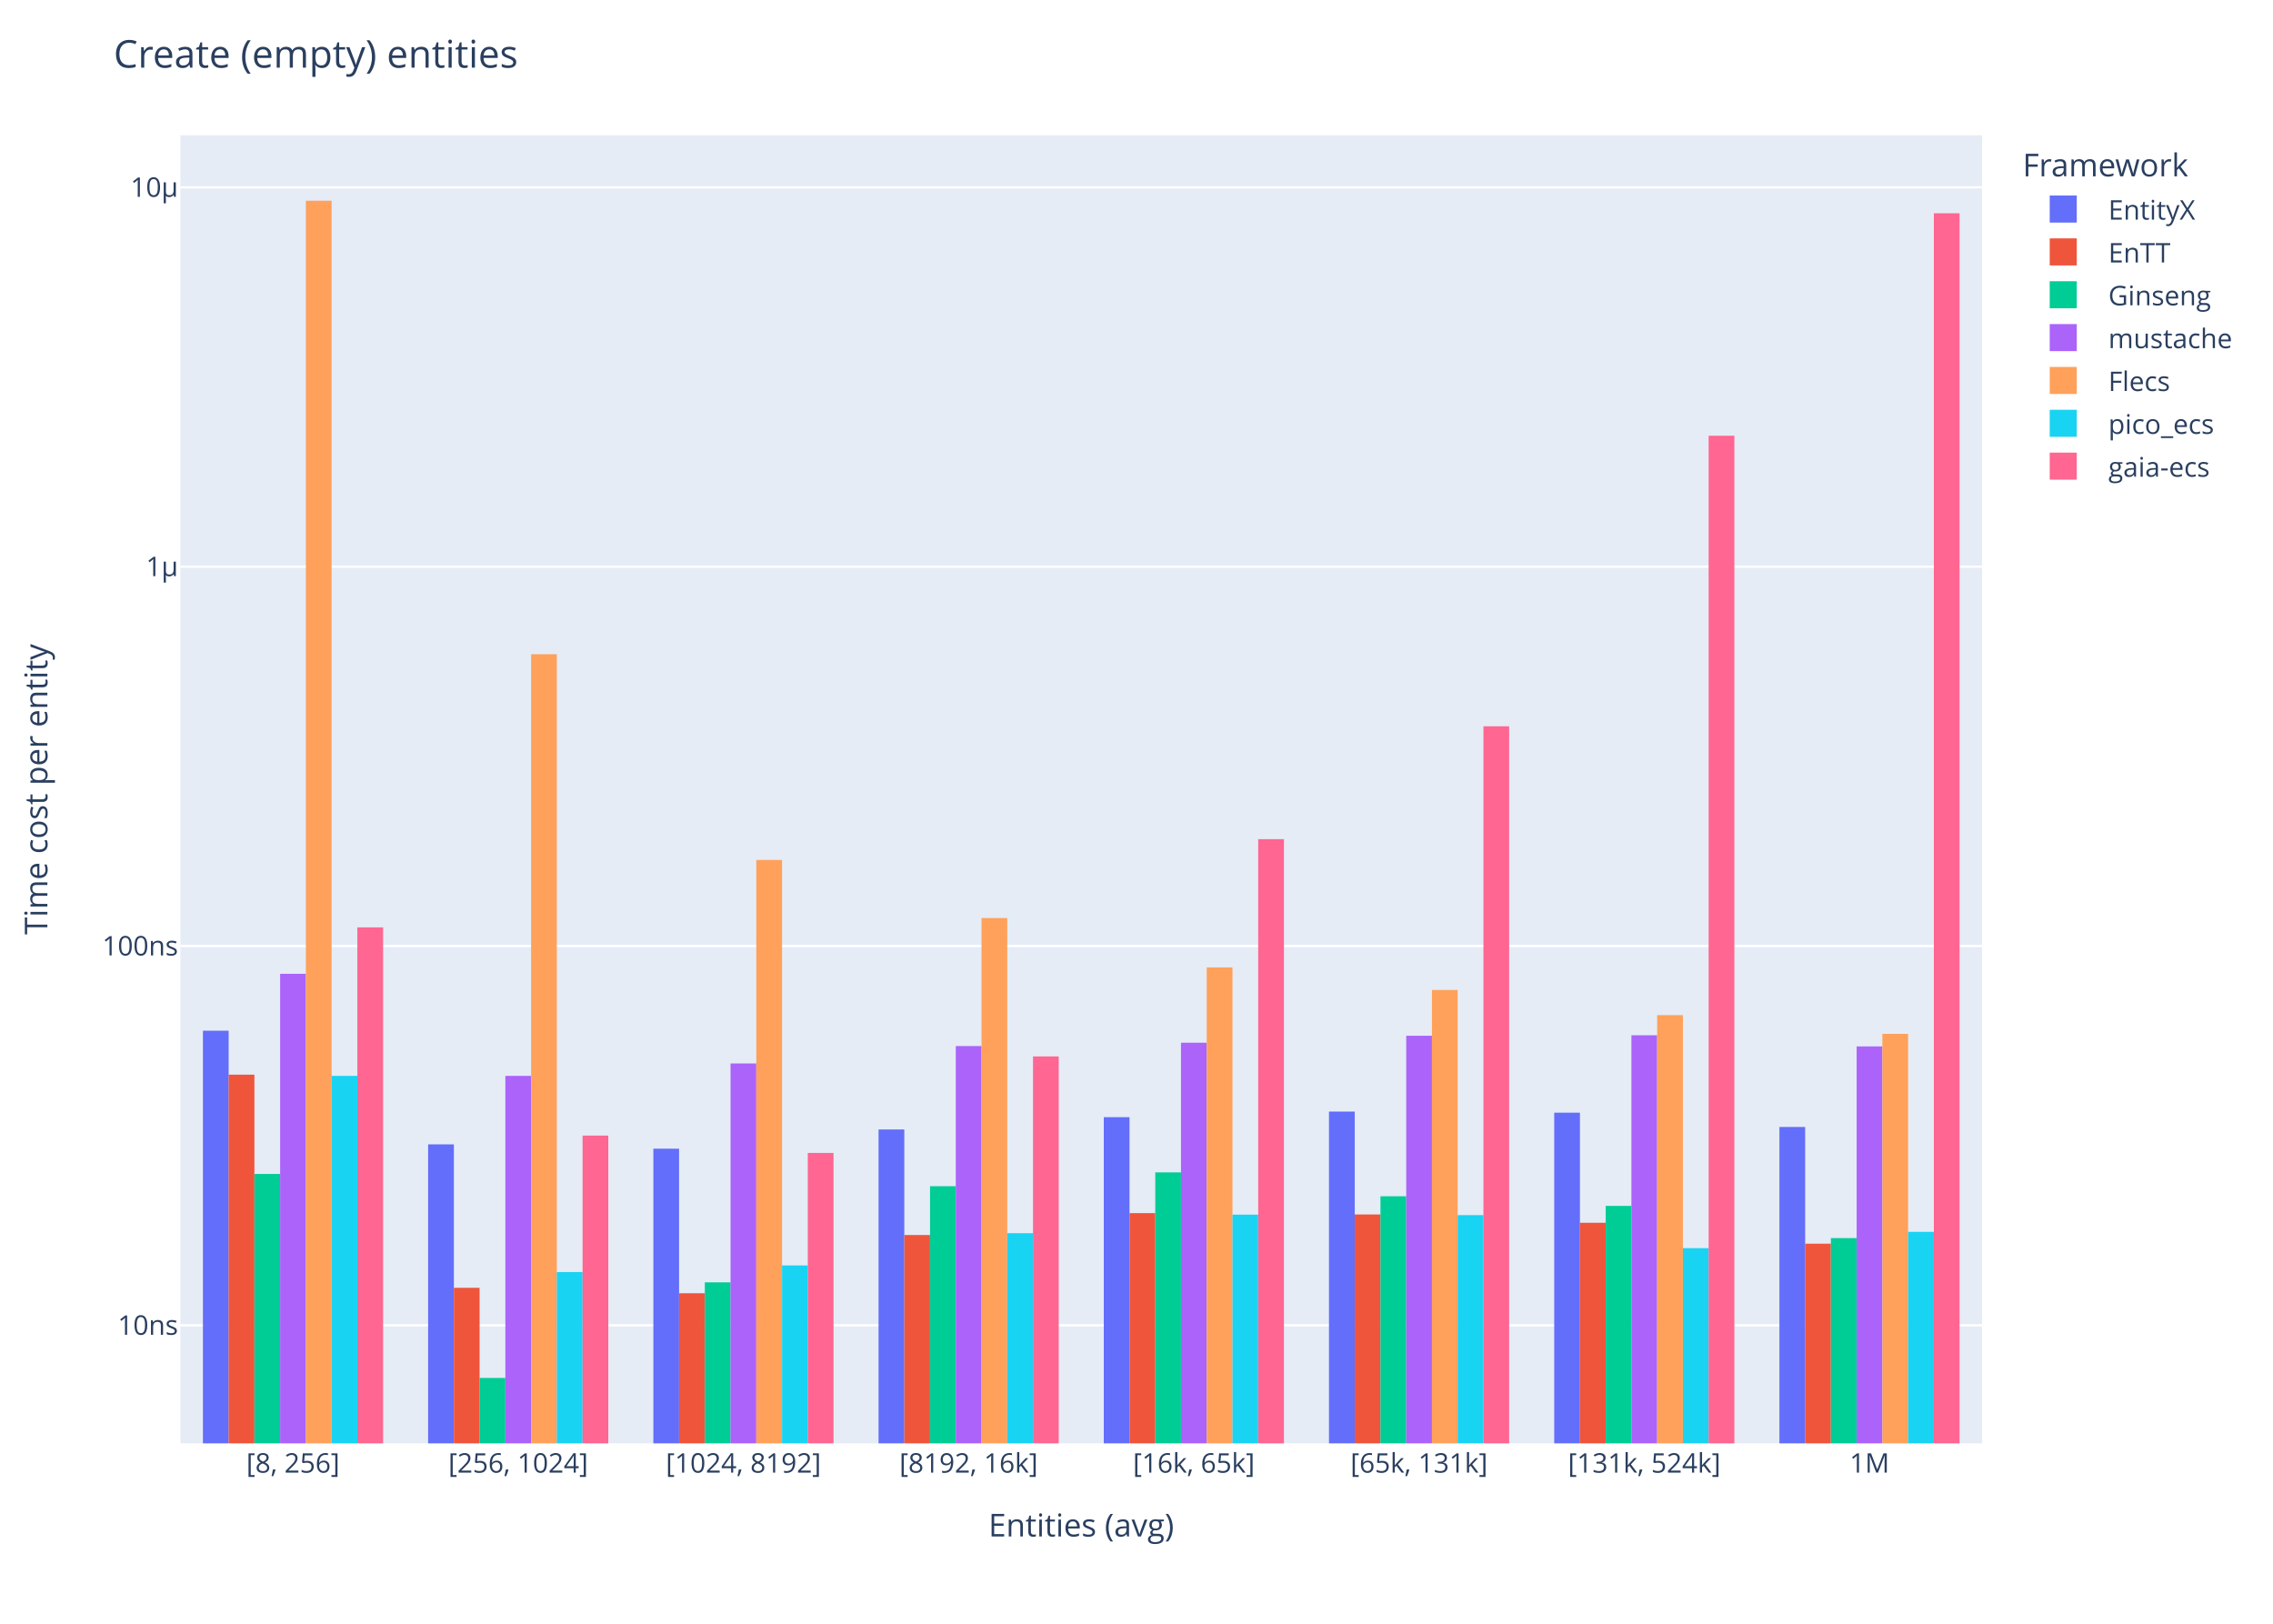
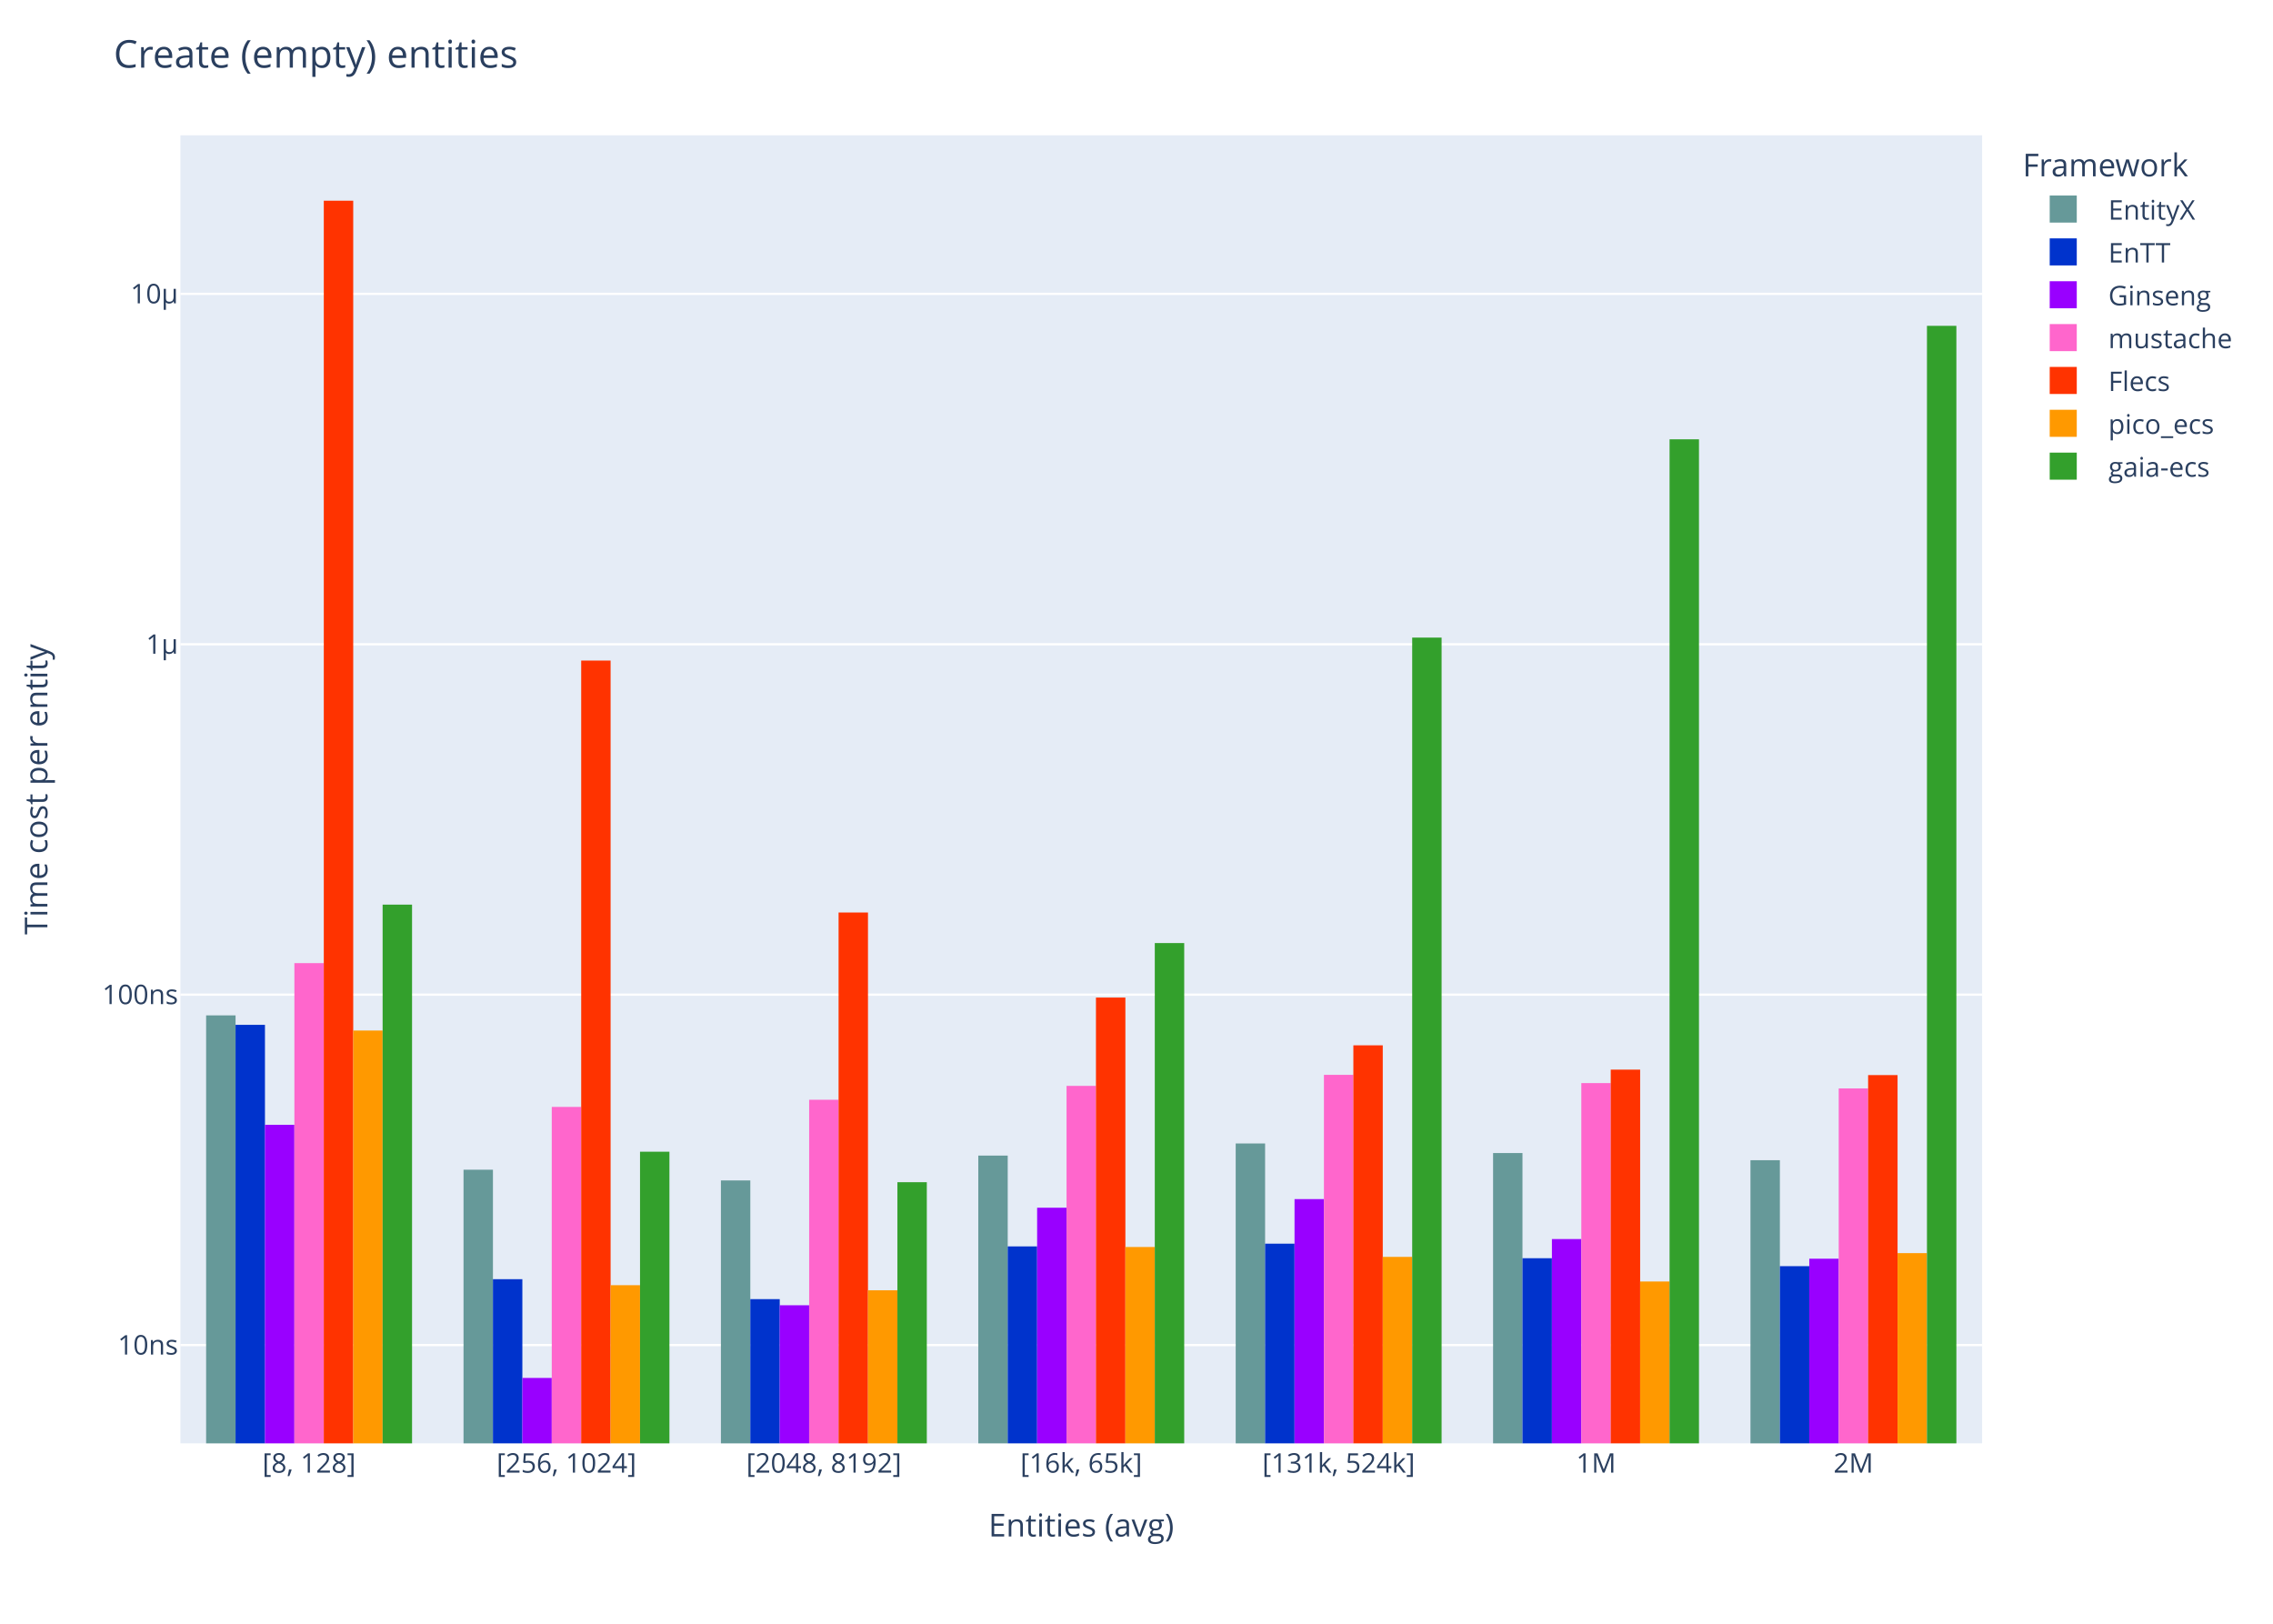
<svg xmlns="http://www.w3.org/2000/svg" class="main-svg" width="1008" height="720" style="" viewBox="0 0 1008 720">
  <rect x="0" y="0" width="1008" height="720" style="fill: rgb(255, 255, 255); fill-opacity: 1;" />
-   <defs id="defs-739a81">
+   <defs id="defs-665cd1">
    <g class="clips">
-       <clipPath id="clip739a81xyplot" class="plotclip">
+       <clipPath id="clip665cd1xyplot" class="plotclip">
        <rect width="799" height="580" />
      </clipPath>
-       <clipPath class="axesclip" id="clip739a81x">
+       <clipPath class="axesclip" id="clip665cd1x">
        <rect x="80" y="0" width="799" height="720" />
      </clipPath>
-       <clipPath class="axesclip" id="clip739a81y">
+       <clipPath class="axesclip" id="clip665cd1y">
        <rect x="0" y="60" width="1008" height="580" />
      </clipPath>
-       <clipPath class="axesclip" id="clip739a81xy">
+       <clipPath class="axesclip" id="clip665cd1xy">
        <rect x="80" y="60" width="799" height="580" />
      </clipPath>
    </g>
    <g class="gradients" />
    <g class="patterns" />
  </defs>
  <g class="bglayer">
    <rect class="bg" x="80" y="60" width="799" height="580" style="fill: rgb(229, 236, 246); fill-opacity: 1; stroke-width: 0;" />
  </g>
  <g class="layer-below">
    <g class="imagelayer" />
    <g class="shapelayer" />
  </g>
  <g class="cartesianlayer">
    <g class="subplot xy">
      <g class="layer-subplot">
        <g class="shapelayer" />
        <g class="imagelayer" />
      </g>
      <g class="minor-gridlayer">
        <g class="x" />
        <g class="y" />
      </g>
      <g class="gridlayer">
        <g class="x" />
        <g class="y">
-           <path class="ygrid crisp" transform="translate(0,587.66)" d="M80,0h799" style="stroke: rgb(255, 255, 255); stroke-opacity: 1; stroke-width: 1px;" />
-           <path class="ygrid crisp" transform="translate(0,419.46)" d="M80,0h799" style="stroke: rgb(255, 255, 255); stroke-opacity: 1; stroke-width: 1px;" />
-           <path class="ygrid crisp" transform="translate(0,251.26)" d="M80,0h799" style="stroke: rgb(255, 255, 255); stroke-opacity: 1; stroke-width: 1px;" />
-           <path class="ygrid crisp" transform="translate(0,83.07)" d="M80,0h799" style="stroke: rgb(255, 255, 255); stroke-opacity: 1; stroke-width: 1px;" />
+           <path class="ygrid crisp" transform="translate(0,596.43)" d="M80,0h799" style="stroke: rgb(255, 255, 255); stroke-opacity: 1; stroke-width: 1px;" />
+           <path class="ygrid crisp" transform="translate(0,441.05)" d="M80,0h799" style="stroke: rgb(255, 255, 255); stroke-opacity: 1; stroke-width: 1px;" />
+           <path class="ygrid crisp" transform="translate(0,285.68)" d="M80,0h799" style="stroke: rgb(255, 255, 255); stroke-opacity: 1; stroke-width: 1px;" />
+           <path class="ygrid crisp" transform="translate(0,130.3)" d="M80,0h799" style="stroke: rgb(255, 255, 255); stroke-opacity: 1; stroke-width: 1px;" />
        </g>
      </g>
      <g class="zerolinelayer" />
      <path class="xlines-below" />
      <path class="ylines-below" />
      <g class="overlines-below" />
      <g class="xaxislayer-below" />
      <g class="yaxislayer-below" />
      <g class="overaxes-below" />
-       <g class="plot" transform="translate(80,60)" clip-path="url(#clip739a81xyplot)">
+       <g class="plot" transform="translate(80,60)" clip-path="url(#clip665cd1xyplot)">
        <g class="barlayer mlayer">
          <g class="trace bars" style="opacity: 1;">
            <g class="points">
              <g class="point">
-                 <path d="M9.99,6090V397.05H21.4V6090Z" style="vector-effect: none; opacity: 1; stroke-width: 0px; fill: rgb(99, 110, 250); fill-opacity: 1;" />
-               </g>
-               <g class="point">
-                 <path d="M109.86,6090V447.44H121.28V6090Z" style="vector-effect: none; opacity: 1; stroke-width: 0px; fill: rgb(99, 110, 250); fill-opacity: 1;" />
-               </g>
-               <g class="point">
-                 <path d="M209.74,6090V449.35H221.15V6090Z" style="vector-effect: none; opacity: 1; stroke-width: 0px; fill: rgb(99, 110, 250); fill-opacity: 1;" />
-               </g>
-               <g class="point">
-                 <path d="M309.61,6090V440.83H321.03V6090Z" style="vector-effect: none; opacity: 1; stroke-width: 0px; fill: rgb(99, 110, 250); fill-opacity: 1;" />
-               </g>
-               <g class="point">
-                 <path d="M409.49,6090V435.37H420.9V6090Z" style="vector-effect: none; opacity: 1; stroke-width: 0px; fill: rgb(99, 110, 250); fill-opacity: 1;" />
-               </g>
-               <g class="point">
-                 <path d="M509.36,6090V432.91H520.78V6090Z" style="vector-effect: none; opacity: 1; stroke-width: 0px; fill: rgb(99, 110, 250); fill-opacity: 1;" />
-               </g>
-               <g class="point">
-                 <path d="M609.24,6090V433.37H620.65V6090Z" style="vector-effect: none; opacity: 1; stroke-width: 0px; fill: rgb(99, 110, 250); fill-opacity: 1;" />
-               </g>
-               <g class="point">
-                 <path d="M709.11,6090V439.72H720.53V6090Z" style="vector-effect: none; opacity: 1; stroke-width: 0px; fill: rgb(99, 110, 250); fill-opacity: 1;" />
-               </g>
-             </g>
-           </g>
-           <g class="trace bars" style="opacity: 1;">
-             <g class="points">
-               <g class="point">
-                 <path d="M21.4,6090V416.54H32.82V6090Z" style="vector-effect: none; opacity: 1; stroke-width: 0px; fill: rgb(239, 85, 59); fill-opacity: 1;" />
-               </g>
-               <g class="point">
-                 <path d="M121.28,6090V511.03H132.69V6090Z" style="vector-effect: none; opacity: 1; stroke-width: 0px; fill: rgb(239, 85, 59); fill-opacity: 1;" />
-               </g>
-               <g class="point">
-                 <path d="M221.15,6090V513.47H232.57V6090Z" style="vector-effect: none; opacity: 1; stroke-width: 0px; fill: rgb(239, 85, 59); fill-opacity: 1;" />
-               </g>
-               <g class="point">
-                 <path d="M321.03,6090V487.62H332.44V6090Z" style="vector-effect: none; opacity: 1; stroke-width: 0px; fill: rgb(239, 85, 59); fill-opacity: 1;" />
-               </g>
-               <g class="point">
-                 <path d="M420.9,6090V477.91H432.32V6090Z" style="vector-effect: none; opacity: 1; stroke-width: 0px; fill: rgb(239, 85, 59); fill-opacity: 1;" />
-               </g>
-               <g class="point">
-                 <path d="M520.78,6090V478.51H532.19V6090Z" style="vector-effect: none; opacity: 1; stroke-width: 0px; fill: rgb(239, 85, 59); fill-opacity: 1;" />
-               </g>
-               <g class="point">
-                 <path d="M620.65,6090V482.19H632.07V6090Z" style="vector-effect: none; opacity: 1; stroke-width: 0px; fill: rgb(239, 85, 59); fill-opacity: 1;" />
-               </g>
-               <g class="point">
-                 <path d="M720.53,6090V491.47H731.94V6090Z" style="vector-effect: none; opacity: 1; stroke-width: 0px; fill: rgb(239, 85, 59); fill-opacity: 1;" />
-               </g>
-             </g>
-           </g>
-           <g class="trace bars" style="opacity: 1;">
-             <g class="points">
-               <g class="point">
-                 <path d="M32.82,6090V460.55H44.23V6090Z" style="vector-effect: none; opacity: 1; stroke-width: 0px; fill: rgb(0, 204, 150); fill-opacity: 1;" />
-               </g>
-               <g class="point">
-                 <path d="M132.69,6090V551H144.11V6090Z" style="vector-effect: none; opacity: 1; stroke-width: 0px; fill: rgb(0, 204, 150); fill-opacity: 1;" />
-               </g>
-               <g class="point">
-                 <path d="M232.57,6090V508.61H243.98V6090Z" style="vector-effect: none; opacity: 1; stroke-width: 0px; fill: rgb(0, 204, 150); fill-opacity: 1;" />
-               </g>
-               <g class="point">
-                 <path d="M332.44,6090V465.98H343.86V6090Z" style="vector-effect: none; opacity: 1; stroke-width: 0px; fill: rgb(0, 204, 150); fill-opacity: 1;" />
-               </g>
-               <g class="point">
-                 <path d="M432.32,6090V459.85H443.73V6090Z" style="vector-effect: none; opacity: 1; stroke-width: 0px; fill: rgb(0, 204, 150); fill-opacity: 1;" />
-               </g>
-               <g class="point">
-                 <path d="M532.19,6090V470.44H543.61V6090Z" style="vector-effect: none; opacity: 1; stroke-width: 0px; fill: rgb(0, 204, 150); fill-opacity: 1;" />
-               </g>
-               <g class="point">
-                 <path d="M632.07,6090V474.72H643.48V6090Z" style="vector-effect: none; opacity: 1; stroke-width: 0px; fill: rgb(0, 204, 150); fill-opacity: 1;" />
-               </g>
-               <g class="point">
-                 <path d="M731.94,6090V489H743.36V6090Z" style="vector-effect: none; opacity: 1; stroke-width: 0px; fill: rgb(0, 204, 150); fill-opacity: 1;" />
-               </g>
-             </g>
-           </g>
-           <g class="trace bars" style="opacity: 1;">
-             <g class="points">
-               <g class="point">
-                 <path d="M44.23,6090V371.81H55.64V6090Z" style="vector-effect: none; opacity: 1; stroke-width: 0px; fill: rgb(171, 99, 250); fill-opacity: 1;" />
-               </g>
-               <g class="point">
-                 <path d="M144.11,6090V417.06H155.52V6090Z" style="vector-effect: none; opacity: 1; stroke-width: 0px; fill: rgb(171, 99, 250); fill-opacity: 1;" />
-               </g>
-               <g class="point">
-                 <path d="M243.98,6090V411.55H255.39V6090Z" style="vector-effect: none; opacity: 1; stroke-width: 0px; fill: rgb(171, 99, 250); fill-opacity: 1;" />
-               </g>
-               <g class="point">
-                 <path d="M343.86,6090V403.84H355.27V6090Z" style="vector-effect: none; opacity: 1; stroke-width: 0px; fill: rgb(171, 99, 250); fill-opacity: 1;" />
-               </g>
-               <g class="point">
-                 <path d="M443.73,6090V402.37H455.14V6090Z" style="vector-effect: none; opacity: 1; stroke-width: 0px; fill: rgb(171, 99, 250); fill-opacity: 1;" />
-               </g>
-               <g class="point">
-                 <path d="M543.61,6090V399.27H555.02V6090Z" style="vector-effect: none; opacity: 1; stroke-width: 0px; fill: rgb(171, 99, 250); fill-opacity: 1;" />
-               </g>
-               <g class="point">
-                 <path d="M643.48,6090V399.07H654.89V6090Z" style="vector-effect: none; opacity: 1; stroke-width: 0px; fill: rgb(171, 99, 250); fill-opacity: 1;" />
-               </g>
-               <g class="point">
-                 <path d="M743.36,6090V404H754.77V6090Z" style="vector-effect: none; opacity: 1; stroke-width: 0px; fill: rgb(171, 99, 250); fill-opacity: 1;" />
-               </g>
-             </g>
-           </g>
-           <g class="trace bars" style="opacity: 1;">
-             <g class="points">
-               <g class="point">
-                 <path d="M55.64,6090V29H67.06V6090Z" style="vector-effect: none; opacity: 1; stroke-width: 0px; fill: rgb(255, 161, 90); fill-opacity: 1;" />
-               </g>
-               <g class="point">
-                 <path d="M155.52,6090V230.09H166.93V6090Z" style="vector-effect: none; opacity: 1; stroke-width: 0px; fill: rgb(255, 161, 90); fill-opacity: 1;" />
-               </g>
-               <g class="point">
-                 <path d="M255.39,6090V321.31H266.81V6090Z" style="vector-effect: none; opacity: 1; stroke-width: 0px; fill: rgb(255, 161, 90); fill-opacity: 1;" />
-               </g>
-               <g class="point">
-                 <path d="M355.27,6090V347.07H366.68V6090Z" style="vector-effect: none; opacity: 1; stroke-width: 0px; fill: rgb(255, 161, 90); fill-opacity: 1;" />
-               </g>
-               <g class="point">
-                 <path d="M455.14,6090V368.97H466.56V6090Z" style="vector-effect: none; opacity: 1; stroke-width: 0px; fill: rgb(255, 161, 90); fill-opacity: 1;" />
-               </g>
-               <g class="point">
-                 <path d="M555.02,6090V378.97H566.43V6090Z" style="vector-effect: none; opacity: 1; stroke-width: 0px; fill: rgb(255, 161, 90); fill-opacity: 1;" />
-               </g>
-               <g class="point">
-                 <path d="M654.89,6090V390.12H666.31V6090Z" style="vector-effect: none; opacity: 1; stroke-width: 0px; fill: rgb(255, 161, 90); fill-opacity: 1;" />
-               </g>
-               <g class="point">
-                 <path d="M754.77,6090V398.45H766.18V6090Z" style="vector-effect: none; opacity: 1; stroke-width: 0px; fill: rgb(255, 161, 90); fill-opacity: 1;" />
-               </g>
-             </g>
-           </g>
-           <g class="trace bars" style="opacity: 1;">
-             <g class="points">
-               <g class="point">
-                 <path d="M67.06,6090V417.06H78.47V6090Z" style="vector-effect: none; opacity: 1; stroke-width: 0px; fill: rgb(25, 211, 243); fill-opacity: 1;" />
-               </g>
-               <g class="point">
-                 <path d="M166.93,6090V504.05H178.35V6090Z" style="vector-effect: none; opacity: 1; stroke-width: 0px; fill: rgb(25, 211, 243); fill-opacity: 1;" />
-               </g>
-               <g class="point">
-                 <path d="M266.81,6090V501.11H278.22V6090Z" style="vector-effect: none; opacity: 1; stroke-width: 0px; fill: rgb(25, 211, 243); fill-opacity: 1;" />
-               </g>
-               <g class="point">
-                 <path d="M366.68,6090V486.82H378.1V6090Z" style="vector-effect: none; opacity: 1; stroke-width: 0px; fill: rgb(25, 211, 243); fill-opacity: 1;" />
-               </g>
-               <g class="point">
-                 <path d="M466.56,6090V478.59H477.97V6090Z" style="vector-effect: none; opacity: 1; stroke-width: 0px; fill: rgb(25, 211, 243); fill-opacity: 1;" />
-               </g>
-               <g class="point">
-                 <path d="M566.43,6090V478.81H577.85V6090Z" style="vector-effect: none; opacity: 1; stroke-width: 0px; fill: rgb(25, 211, 243); fill-opacity: 1;" />
-               </g>
-               <g class="point">
-                 <path d="M666.31,6090V493.46H677.72V6090Z" style="vector-effect: none; opacity: 1; stroke-width: 0px; fill: rgb(25, 211, 243); fill-opacity: 1;" />
-               </g>
-               <g class="point">
-                 <path d="M766.18,6090V486.23H777.6V6090Z" style="vector-effect: none; opacity: 1; stroke-width: 0px; fill: rgb(25, 211, 243); fill-opacity: 1;" />
-               </g>
-             </g>
-           </g>
-           <g class="trace bars" style="opacity: 1;">
-             <g class="points">
-               <g class="point">
-                 <path d="M78.47,6090V351.22H89.89V6090Z" style="vector-effect: none; opacity: 1; stroke-width: 0px; fill: rgb(255, 102, 146); fill-opacity: 1;" />
-               </g>
-               <g class="point">
-                 <path d="M178.35,6090V443.55H189.76V6090Z" style="vector-effect: none; opacity: 1; stroke-width: 0px; fill: rgb(255, 102, 146); fill-opacity: 1;" />
-               </g>
-               <g class="point">
-                 <path d="M278.22,6090V451.23H289.64V6090Z" style="vector-effect: none; opacity: 1; stroke-width: 0px; fill: rgb(255, 102, 146); fill-opacity: 1;" />
-               </g>
-               <g class="point">
-                 <path d="M378.1,6090V408.43H389.51V6090Z" style="vector-effect: none; opacity: 1; stroke-width: 0px; fill: rgb(255, 102, 146); fill-opacity: 1;" />
-               </g>
-               <g class="point">
-                 <path d="M477.97,6090V312.1H489.39V6090Z" style="vector-effect: none; opacity: 1; stroke-width: 0px; fill: rgb(255, 102, 146); fill-opacity: 1;" />
-               </g>
-               <g class="point">
-                 <path d="M577.85,6090V262.06H589.26V6090Z" style="vector-effect: none; opacity: 1; stroke-width: 0px; fill: rgb(255, 102, 146); fill-opacity: 1;" />
-               </g>
-               <g class="point">
-                 <path d="M677.72,6090V133.2H689.14V6090Z" style="vector-effect: none; opacity: 1; stroke-width: 0px; fill: rgb(255, 102, 146); fill-opacity: 1;" />
-               </g>
-               <g class="point">
-                 <path d="M777.6,6090V34.56H789.01V6090Z" style="vector-effect: none; opacity: 1; stroke-width: 0px; fill: rgb(255, 102, 146); fill-opacity: 1;" />
+                 <path d="M11.41,6090V390.23H24.46V6090Z" style="vector-effect: none; opacity: 1; stroke-width: 0px; fill: rgb(102, 153, 153); fill-opacity: 1;" />
+               </g>
+               <g class="point">
+                 <path d="M125.56,6090V458.67H138.6V6090Z" style="vector-effect: none; opacity: 1; stroke-width: 0px; fill: rgb(102, 153, 153); fill-opacity: 1;" />
+               </g>
+               <g class="point">
+                 <path d="M239.7,6090V463.43H252.74V6090Z" style="vector-effect: none; opacity: 1; stroke-width: 0px; fill: rgb(102, 153, 153); fill-opacity: 1;" />
+               </g>
+               <g class="point">
+                 <path d="M353.84,6090V452.42H366.89V6090Z" style="vector-effect: none; opacity: 1; stroke-width: 0px; fill: rgb(102, 153, 153); fill-opacity: 1;" />
+               </g>
+               <g class="point">
+                 <path d="M467.99,6090V447.05H481.03V6090Z" style="vector-effect: none; opacity: 1; stroke-width: 0px; fill: rgb(102, 153, 153); fill-opacity: 1;" />
+               </g>
+               <g class="point">
+                 <path d="M582.13,6090V451.29H595.17V6090Z" style="vector-effect: none; opacity: 1; stroke-width: 0px; fill: rgb(102, 153, 153); fill-opacity: 1;" />
+               </g>
+               <g class="point">
+                 <path d="M696.27,6090V454.45H709.32V6090Z" style="vector-effect: none; opacity: 1; stroke-width: 0px; fill: rgb(102, 153, 153); fill-opacity: 1;" />
+               </g>
+             </g>
+           </g>
+           <g class="trace bars" style="opacity: 1;">
+             <g class="points">
+               <g class="point">
+                 <path d="M24.46,6090V394.43H37.5V6090Z" style="vector-effect: none; opacity: 1; stroke-width: 0px; fill: rgb(0, 51, 204); fill-opacity: 1;" />
+               </g>
+               <g class="point">
+                 <path d="M138.6,6090V507.21H151.65V6090Z" style="vector-effect: none; opacity: 1; stroke-width: 0px; fill: rgb(0, 51, 204); fill-opacity: 1;" />
+               </g>
+               <g class="point">
+                 <path d="M252.74,6090V516.07H265.79V6090Z" style="vector-effect: none; opacity: 1; stroke-width: 0px; fill: rgb(0, 51, 204); fill-opacity: 1;" />
+               </g>
+               <g class="point">
+                 <path d="M366.89,6090V492.69H379.93V6090Z" style="vector-effect: none; opacity: 1; stroke-width: 0px; fill: rgb(0, 51, 204); fill-opacity: 1;" />
+               </g>
+               <g class="point">
+                 <path d="M481.03,6090V491.48H494.08V6090Z" style="vector-effect: none; opacity: 1; stroke-width: 0px; fill: rgb(0, 51, 204); fill-opacity: 1;" />
+               </g>
+               <g class="point">
+                 <path d="M595.17,6090V497.93H608.22V6090Z" style="vector-effect: none; opacity: 1; stroke-width: 0px; fill: rgb(0, 51, 204); fill-opacity: 1;" />
+               </g>
+               <g class="point">
+                 <path d="M709.32,6090V501.44H722.36V6090Z" style="vector-effect: none; opacity: 1; stroke-width: 0px; fill: rgb(0, 51, 204); fill-opacity: 1;" />
+               </g>
+             </g>
+           </g>
+           <g class="trace bars" style="opacity: 1;">
+             <g class="points">
+               <g class="point">
+                 <path d="M37.5,6090V438.75H50.55V6090Z" style="vector-effect: none; opacity: 1; stroke-width: 0px; fill: rgb(153, 0, 255); fill-opacity: 1;" />
+               </g>
+               <g class="point">
+                 <path d="M151.65,6090V551H164.69V6090Z" style="vector-effect: none; opacity: 1; stroke-width: 0px; fill: rgb(153, 0, 255); fill-opacity: 1;" />
+               </g>
+               <g class="point">
+                 <path d="M265.79,6090V518.77H278.83V6090Z" style="vector-effect: none; opacity: 1; stroke-width: 0px; fill: rgb(153, 0, 255); fill-opacity: 1;" />
+               </g>
+               <g class="point">
+                 <path d="M379.93,6090V475.53H392.98V6090Z" style="vector-effect: none; opacity: 1; stroke-width: 0px; fill: rgb(153, 0, 255); fill-opacity: 1;" />
+               </g>
+               <g class="point">
+                 <path d="M494.08,6090V471.71H507.12V6090Z" style="vector-effect: none; opacity: 1; stroke-width: 0px; fill: rgb(153, 0, 255); fill-opacity: 1;" />
+               </g>
+               <g class="point">
+                 <path d="M608.22,6090V489.43H621.26V6090Z" style="vector-effect: none; opacity: 1; stroke-width: 0px; fill: rgb(153, 0, 255); fill-opacity: 1;" />
+               </g>
+               <g class="point">
+                 <path d="M722.36,6090V498.14H735.41V6090Z" style="vector-effect: none; opacity: 1; stroke-width: 0px; fill: rgb(153, 0, 255); fill-opacity: 1;" />
+               </g>
+             </g>
+           </g>
+           <g class="trace bars" style="opacity: 1;">
+             <g class="points">
+               <g class="point">
+                 <path d="M50.55,6090V367.07H63.59V6090Z" style="vector-effect: none; opacity: 1; stroke-width: 0px; fill: rgb(255, 102, 204); fill-opacity: 1;" />
+               </g>
+               <g class="point">
+                 <path d="M164.69,6090V430.83H177.74V6090Z" style="vector-effect: none; opacity: 1; stroke-width: 0px; fill: rgb(255, 102, 204); fill-opacity: 1;" />
+               </g>
+               <g class="point">
+                 <path d="M278.83,6090V427.65H291.88V6090Z" style="vector-effect: none; opacity: 1; stroke-width: 0px; fill: rgb(255, 102, 204); fill-opacity: 1;" />
+               </g>
+               <g class="point">
+                 <path d="M392.98,6090V421.5H406.02V6090Z" style="vector-effect: none; opacity: 1; stroke-width: 0px; fill: rgb(255, 102, 204); fill-opacity: 1;" />
+               </g>
+               <g class="point">
+                 <path d="M507.12,6090V416.6H520.17V6090Z" style="vector-effect: none; opacity: 1; stroke-width: 0px; fill: rgb(255, 102, 204); fill-opacity: 1;" />
+               </g>
+               <g class="point">
+                 <path d="M621.26,6090V420.26H634.31V6090Z" style="vector-effect: none; opacity: 1; stroke-width: 0px; fill: rgb(255, 102, 204); fill-opacity: 1;" />
+               </g>
+               <g class="point">
+                 <path d="M735.41,6090V422.63H748.45V6090Z" style="vector-effect: none; opacity: 1; stroke-width: 0px; fill: rgb(255, 102, 204); fill-opacity: 1;" />
+               </g>
+             </g>
+           </g>
+           <g class="trace bars" style="opacity: 1;">
+             <g class="points">
+               <g class="point">
+                 <path d="M63.59,6090V29H76.64V6090Z" style="vector-effect: none; opacity: 1; stroke-width: 0px; fill: rgb(255, 51, 0); fill-opacity: 1;" />
+               </g>
+               <g class="point">
+                 <path d="M177.74,6090V232.92H190.78V6090Z" style="vector-effect: none; opacity: 1; stroke-width: 0px; fill: rgb(255, 51, 0); fill-opacity: 1;" />
+               </g>
+               <g class="point">
+                 <path d="M291.88,6090V344.62H304.92V6090Z" style="vector-effect: none; opacity: 1; stroke-width: 0px; fill: rgb(255, 51, 0); fill-opacity: 1;" />
+               </g>
+               <g class="point">
+                 <path d="M406.02,6090V382.34H419.07V6090Z" style="vector-effect: none; opacity: 1; stroke-width: 0px; fill: rgb(255, 51, 0); fill-opacity: 1;" />
+               </g>
+               <g class="point">
+                 <path d="M520.17,6090V403.52H533.21V6090Z" style="vector-effect: none; opacity: 1; stroke-width: 0px; fill: rgb(255, 51, 0); fill-opacity: 1;" />
+               </g>
+               <g class="point">
+                 <path d="M634.31,6090V414.3H647.35V6090Z" style="vector-effect: none; opacity: 1; stroke-width: 0px; fill: rgb(255, 51, 0); fill-opacity: 1;" />
+               </g>
+               <g class="point">
+                 <path d="M748.45,6090V416.72H761.5V6090Z" style="vector-effect: none; opacity: 1; stroke-width: 0px; fill: rgb(255, 51, 0); fill-opacity: 1;" />
+               </g>
+             </g>
+           </g>
+           <g class="trace bars" style="opacity: 1;">
+             <g class="points">
+               <g class="point">
+                 <path d="M76.64,6090V396.95H89.68V6090Z" style="vector-effect: none; opacity: 1; stroke-width: 0px; fill: rgb(255, 153, 0); fill-opacity: 1;" />
+               </g>
+               <g class="point">
+                 <path d="M190.78,6090V509.87H203.83V6090Z" style="vector-effect: none; opacity: 1; stroke-width: 0px; fill: rgb(255, 153, 0); fill-opacity: 1;" />
+               </g>
+               <g class="point">
+                 <path d="M304.92,6090V512.14H317.97V6090Z" style="vector-effect: none; opacity: 1; stroke-width: 0px; fill: rgb(255, 153, 0); fill-opacity: 1;" />
+               </g>
+               <g class="point">
+                 <path d="M419.07,6090V492.94H432.11V6090Z" style="vector-effect: none; opacity: 1; stroke-width: 0px; fill: rgb(255, 153, 0); fill-opacity: 1;" />
+               </g>
+               <g class="point">
+                 <path d="M533.21,6090V497.32H546.26V6090Z" style="vector-effect: none; opacity: 1; stroke-width: 0px; fill: rgb(255, 153, 0); fill-opacity: 1;" />
+               </g>
+               <g class="point">
+                 <path d="M647.35,6090V508.25H660.4V6090Z" style="vector-effect: none; opacity: 1; stroke-width: 0px; fill: rgb(255, 153, 0); fill-opacity: 1;" />
+               </g>
+               <g class="point">
+                 <path d="M761.5,6090V495.65H774.54V6090Z" style="vector-effect: none; opacity: 1; stroke-width: 0px; fill: rgb(255, 153, 0); fill-opacity: 1;" />
+               </g>
+             </g>
+           </g>
+           <g class="trace bars" style="opacity: 1;">
+             <g class="points">
+               <g class="point">
+                 <path d="M89.68,6090V341.13H102.73V6090Z" style="vector-effect: none; opacity: 1; stroke-width: 0px; fill: rgb(51, 160, 44); fill-opacity: 1;" />
+               </g>
+               <g class="point">
+                 <path d="M203.83,6090V450.69H216.87V6090Z" style="vector-effect: none; opacity: 1; stroke-width: 0px; fill: rgb(51, 160, 44); fill-opacity: 1;" />
+               </g>
+               <g class="point">
+                 <path d="M317.97,6090V464.21H331.01V6090Z" style="vector-effect: none; opacity: 1; stroke-width: 0px; fill: rgb(51, 160, 44); fill-opacity: 1;" />
+               </g>
+               <g class="point">
+                 <path d="M432.11,6090V358.16H445.16V6090Z" style="vector-effect: none; opacity: 1; stroke-width: 0px; fill: rgb(51, 160, 44); fill-opacity: 1;" />
+               </g>
+               <g class="point">
+                 <path d="M546.26,6090V222.73H559.3V6090Z" style="vector-effect: none; opacity: 1; stroke-width: 0px; fill: rgb(51, 160, 44); fill-opacity: 1;" />
+               </g>
+               <g class="point">
+                 <path d="M660.4,6090V134.79H673.44V6090Z" style="vector-effect: none; opacity: 1; stroke-width: 0px; fill: rgb(51, 160, 44); fill-opacity: 1;" />
+               </g>
+               <g class="point">
+                 <path d="M774.54,6090V84.48H787.59V6090Z" style="vector-effect: none; opacity: 1; stroke-width: 0px; fill: rgb(51, 160, 44); fill-opacity: 1;" />
              </g>
            </g>
          </g>
        </g>
      </g>
      <g class="overplot" />
      <path class="xlines-above crisp" d="M0,0" style="fill: none;" />
      <path class="ylines-above crisp" d="M0,0" style="fill: none;" />
      <g class="overlines-above" />
      <g class="xaxislayer-above">
        <g class="xtick">
-           <text text-anchor="middle" x="0" y="653" transform="translate(129.94,0)" style="font-family: 'Open Sans', verdana, arial, sans-serif; font-size: 12px; fill: rgb(42, 63, 95); fill-opacity: 1; white-space: pre; opacity: 1;">[8, 256]</text>
-         </g>
-         <g class="xtick">
-           <text text-anchor="middle" x="0" y="653" transform="translate(229.81,0)" style="font-family: 'Open Sans', verdana, arial, sans-serif; font-size: 12px; fill: rgb(42, 63, 95); fill-opacity: 1; white-space: pre; opacity: 1;">[256, 1024]</text>
-         </g>
-         <g class="xtick">
-           <text text-anchor="middle" x="0" y="653" transform="translate(329.69,0)" style="font-family: 'Open Sans', verdana, arial, sans-serif; font-size: 12px; fill: rgb(42, 63, 95); fill-opacity: 1; white-space: pre; opacity: 1;">[1024, 8192]</text>
-         </g>
-         <g class="xtick">
-           <text text-anchor="middle" x="0" y="653" transform="translate(429.56,0)" style="font-family: 'Open Sans', verdana, arial, sans-serif; font-size: 12px; fill: rgb(42, 63, 95); fill-opacity: 1; white-space: pre; opacity: 1;">[8192, 16k]</text>
-         </g>
-         <g class="xtick">
-           <text text-anchor="middle" x="0" y="653" transform="translate(529.44,0)" style="font-family: 'Open Sans', verdana, arial, sans-serif; font-size: 12px; fill: rgb(42, 63, 95); fill-opacity: 1; white-space: pre; opacity: 1;">[16k, 65k]</text>
-         </g>
-         <g class="xtick">
-           <text text-anchor="middle" x="0" y="653" transform="translate(629.31,0)" style="font-family: 'Open Sans', verdana, arial, sans-serif; font-size: 12px; fill: rgb(42, 63, 95); fill-opacity: 1; white-space: pre; opacity: 1;">[65k, 131k]</text>
-         </g>
-         <g class="xtick">
-           <text text-anchor="middle" x="0" y="653" transform="translate(729.19,0)" style="font-family: 'Open Sans', verdana, arial, sans-serif; font-size: 12px; fill: rgb(42, 63, 95); fill-opacity: 1; white-space: pre; opacity: 1;">[131k, 524k]</text>
-         </g>
-         <g class="xtick">
-           <text text-anchor="middle" x="0" y="653" transform="translate(829.06,0)" style="font-family: 'Open Sans', verdana, arial, sans-serif; font-size: 12px; fill: rgb(42, 63, 95); fill-opacity: 1; white-space: pre; opacity: 1;">1M</text>
+           <text text-anchor="middle" x="0" y="653" transform="translate(137.07,0)" style="font-family: 'Open Sans', verdana, arial, sans-serif; font-size: 12px; fill: rgb(42, 63, 95); fill-opacity: 1; white-space: pre; opacity: 1;">[8, 128]</text>
+         </g>
+         <g class="xtick">
+           <text text-anchor="middle" x="0" y="653" transform="translate(251.21,0)" style="font-family: 'Open Sans', verdana, arial, sans-serif; font-size: 12px; fill: rgb(42, 63, 95); fill-opacity: 1; white-space: pre; opacity: 1;">[256, 1024]</text>
+         </g>
+         <g class="xtick">
+           <text text-anchor="middle" x="0" y="653" transform="translate(365.36,0)" style="font-family: 'Open Sans', verdana, arial, sans-serif; font-size: 12px; fill: rgb(42, 63, 95); fill-opacity: 1; white-space: pre; opacity: 1;">[2048, 8192]</text>
+         </g>
+         <g class="xtick">
+           <text text-anchor="middle" x="0" y="653" transform="translate(479.5,0)" style="font-family: 'Open Sans', verdana, arial, sans-serif; font-size: 12px; fill: rgb(42, 63, 95); fill-opacity: 1; white-space: pre; opacity: 1;">[16k, 65k]</text>
+         </g>
+         <g class="xtick">
+           <text text-anchor="middle" x="0" y="653" transform="translate(593.64,0)" style="font-family: 'Open Sans', verdana, arial, sans-serif; font-size: 12px; fill: rgb(42, 63, 95); fill-opacity: 1; white-space: pre; opacity: 1;">[131k, 524k]</text>
+         </g>
+         <g class="xtick">
+           <text text-anchor="middle" x="0" y="653" transform="translate(707.79,0)" style="font-family: 'Open Sans', verdana, arial, sans-serif; font-size: 12px; fill: rgb(42, 63, 95); fill-opacity: 1; white-space: pre; opacity: 1;">1M</text>
+         </g>
+         <g class="xtick">
+           <text text-anchor="middle" x="0" y="653" transform="translate(821.93,0)" style="font-family: 'Open Sans', verdana, arial, sans-serif; font-size: 12px; fill: rgb(42, 63, 95); fill-opacity: 1; white-space: pre; opacity: 1;">2M</text>
        </g>
      </g>
      <g class="yaxislayer-above">
        <g class="ytick">
-           <text text-anchor="end" x="79" y="4.2" transform="translate(0,587.66)" style="font-family: 'Open Sans', verdana, arial, sans-serif; font-size: 12px; fill: rgb(42, 63, 95); fill-opacity: 1; white-space: pre; opacity: 1;">10ns</text>
+           <text text-anchor="end" x="79" y="4.2" transform="translate(0,596.43)" style="font-family: 'Open Sans', verdana, arial, sans-serif; font-size: 12px; fill: rgb(42, 63, 95); fill-opacity: 1; white-space: pre; opacity: 1;">10ns</text>
        </g>
        <g class="ytick">
-           <text text-anchor="end" x="79" y="4.2" style="font-family: 'Open Sans', verdana, arial, sans-serif; font-size: 12px; fill: rgb(42, 63, 95); fill-opacity: 1; white-space: pre; opacity: 1;" transform="translate(0,419.46)">100ns</text>
+           <text text-anchor="end" x="79" y="4.2" style="font-family: 'Open Sans', verdana, arial, sans-serif; font-size: 12px; fill: rgb(42, 63, 95); fill-opacity: 1; white-space: pre; opacity: 1;" transform="translate(0,441.05)">100ns</text>
        </g>
        <g class="ytick">
-           <text text-anchor="end" x="79" y="4.2" style="font-family: 'Open Sans', verdana, arial, sans-serif; font-size: 12px; fill: rgb(42, 63, 95); fill-opacity: 1; white-space: pre; opacity: 1;" transform="translate(0,251.26)">1µ</text>
+           <text text-anchor="end" x="79" y="4.2" style="font-family: 'Open Sans', verdana, arial, sans-serif; font-size: 12px; fill: rgb(42, 63, 95); fill-opacity: 1; white-space: pre; opacity: 1;" transform="translate(0,285.68)">1µ</text>
        </g>
        <g class="ytick">
-           <text text-anchor="end" x="79" y="4.2" style="font-family: 'Open Sans', verdana, arial, sans-serif; font-size: 12px; fill: rgb(42, 63, 95); fill-opacity: 1; white-space: pre; opacity: 1;" transform="translate(0,83.07)">10µ</text>
+           <text text-anchor="end" x="79" y="4.2" style="font-family: 'Open Sans', verdana, arial, sans-serif; font-size: 12px; fill: rgb(42, 63, 95); fill-opacity: 1; white-space: pre; opacity: 1;" transform="translate(0,130.3)">10µ</text>
        </g>
      </g>
      <g class="overaxes-above" />
    </g>
  </g>
  <g class="polarlayer" />
  <g class="smithlayer" />
  <g class="ternarylayer" />
  <g class="geolayer" />
  <g class="funnelarealayer" />
  <g class="pielayer" />
  <g class="iciclelayer" />
  <g class="treemaplayer" />
  <g class="sunburstlayer" />
  <g class="glimages" />
-   <defs id="topdefs-739a81">
+   <defs id="topdefs-665cd1">
    <g class="clips" />
-     <clipPath id="legend739a81">
+     <clipPath id="legend665cd1">
      <rect width="101" height="162" x="0" y="0" />
    </clipPath>
  </defs>
  <g class="layer-above">
    <g class="imagelayer" />
    <g class="shapelayer" />
  </g>
  <g class="infolayer">
    <g class="legend" pointer-events="all" transform="translate(894.98,60)">
      <rect class="bg" shape-rendering="crispEdges" width="101" height="162" x="0" y="0" style="stroke: rgb(68, 68, 68); stroke-opacity: 1; fill: rgb(255, 255, 255); fill-opacity: 1; stroke-width: 0px;" />
-       <g class="scrollbox" transform="" clip-path="url(#legend739a81)">
+       <g class="scrollbox" transform="" clip-path="url(#legend665cd1)">
        <text class="legendtitletext" text-anchor="start" x="2" y="18.2" style="font-family: 'Open Sans', verdana, arial, sans-serif; font-size: 14px; fill: rgb(42, 63, 95); fill-opacity: 1; white-space: pre;">Framework</text>
        <g class="groups" transform="">
          <g class="traces" transform="translate(0,32.7)" style="opacity: 1;">
            <text class="legendtext" text-anchor="start" x="40" y="4.68" style="font-family: 'Open Sans', verdana, arial, sans-serif; font-size: 12px; fill: rgb(42, 63, 95); fill-opacity: 1; white-space: pre;">EntityX</text>
            <g class="layers" style="opacity: 1;">
              <g class="legendfill" />
              <g class="legendlines" />
              <g class="legendsymbols">
                <g class="legendpoints">
-                   <path class="legendundefined" d="M6,6H-6V-6H6Z" transform="translate(20,0)" style="stroke-width: 0px; fill: rgb(99, 110, 250); fill-opacity: 1;" />
+                   <path class="legendundefined" d="M6,6H-6V-6H6Z" transform="translate(20,0)" style="stroke-width: 0px; fill: rgb(102, 153, 153); fill-opacity: 1;" />
                </g>
              </g>
            </g>
            <rect class="legendtoggle" x="0" y="-9.5" width="95.25" height="19" style="fill: rgb(0, 0, 0); fill-opacity: 0;" />
          </g>
        </g>
        <g class="groups" transform="">
          <g class="traces" transform="translate(0,51.7)" style="opacity: 1;">
            <text class="legendtext" text-anchor="start" x="40" y="4.68" style="font-family: 'Open Sans', verdana, arial, sans-serif; font-size: 12px; fill: rgb(42, 63, 95); fill-opacity: 1; white-space: pre;">EnTT</text>
            <g class="layers" style="opacity: 1;">
              <g class="legendfill" />
              <g class="legendlines" />
              <g class="legendsymbols">
                <g class="legendpoints">
-                   <path class="legendundefined" d="M6,6H-6V-6H6Z" transform="translate(20,0)" style="stroke-width: 0px; fill: rgb(239, 85, 59); fill-opacity: 1;" />
+                   <path class="legendundefined" d="M6,6H-6V-6H6Z" transform="translate(20,0)" style="stroke-width: 0px; fill: rgb(0, 51, 204); fill-opacity: 1;" />
                </g>
              </g>
            </g>
            <rect class="legendtoggle" x="0" y="-9.5" width="95.25" height="19" style="fill: rgb(0, 0, 0); fill-opacity: 0;" />
          </g>
        </g>
        <g class="groups" transform="">
          <g class="traces" transform="translate(0,70.7)" style="opacity: 1;">
            <text class="legendtext" text-anchor="start" x="40" y="4.68" style="font-family: 'Open Sans', verdana, arial, sans-serif; font-size: 12px; fill: rgb(42, 63, 95); fill-opacity: 1; white-space: pre;">Ginseng</text>
            <g class="layers" style="opacity: 1;">
              <g class="legendfill" />
              <g class="legendlines" />
              <g class="legendsymbols">
                <g class="legendpoints">
-                   <path class="legendundefined" d="M6,6H-6V-6H6Z" transform="translate(20,0)" style="stroke-width: 0px; fill: rgb(0, 204, 150); fill-opacity: 1;" />
+                   <path class="legendundefined" d="M6,6H-6V-6H6Z" transform="translate(20,0)" style="stroke-width: 0px; fill: rgb(153, 0, 255); fill-opacity: 1;" />
                </g>
              </g>
            </g>
            <rect class="legendtoggle" x="0" y="-9.5" width="95.25" height="19" style="fill: rgb(0, 0, 0); fill-opacity: 0;" />
          </g>
        </g>
        <g class="groups" transform="">
          <g class="traces" transform="translate(0,89.7)" style="opacity: 1;">
            <text class="legendtext" text-anchor="start" x="40" y="4.68" style="font-family: 'Open Sans', verdana, arial, sans-serif; font-size: 12px; fill: rgb(42, 63, 95); fill-opacity: 1; white-space: pre;">mustache</text>
            <g class="layers" style="opacity: 1;">
              <g class="legendfill" />
              <g class="legendlines" />
              <g class="legendsymbols">
                <g class="legendpoints">
-                   <path class="legendundefined" d="M6,6H-6V-6H6Z" transform="translate(20,0)" style="stroke-width: 0px; fill: rgb(171, 99, 250); fill-opacity: 1;" />
+                   <path class="legendundefined" d="M6,6H-6V-6H6Z" transform="translate(20,0)" style="stroke-width: 0px; fill: rgb(255, 102, 204); fill-opacity: 1;" />
                </g>
              </g>
            </g>
            <rect class="legendtoggle" x="0" y="-9.5" width="95.25" height="19" style="fill: rgb(0, 0, 0); fill-opacity: 0;" />
          </g>
        </g>
        <g class="groups" transform="">
          <g class="traces" transform="translate(0,108.7)" style="opacity: 1;">
            <text class="legendtext" text-anchor="start" x="40" y="4.68" style="font-family: 'Open Sans', verdana, arial, sans-serif; font-size: 12px; fill: rgb(42, 63, 95); fill-opacity: 1; white-space: pre;">Flecs</text>
            <g class="layers" style="opacity: 1;">
              <g class="legendfill" />
              <g class="legendlines" />
              <g class="legendsymbols">
                <g class="legendpoints">
-                   <path class="legendundefined" d="M6,6H-6V-6H6Z" transform="translate(20,0)" style="stroke-width: 0px; fill: rgb(255, 161, 90); fill-opacity: 1;" />
+                   <path class="legendundefined" d="M6,6H-6V-6H6Z" transform="translate(20,0)" style="stroke-width: 0px; fill: rgb(255, 51, 0); fill-opacity: 1;" />
                </g>
              </g>
            </g>
            <rect class="legendtoggle" x="0" y="-9.5" width="95.25" height="19" style="fill: rgb(0, 0, 0); fill-opacity: 0;" />
          </g>
        </g>
        <g class="groups" transform="">
          <g class="traces" transform="translate(0,127.7)" style="opacity: 1;">
            <text class="legendtext" text-anchor="start" x="40" y="4.68" style="font-family: 'Open Sans', verdana, arial, sans-serif; font-size: 12px; fill: rgb(42, 63, 95); fill-opacity: 1; white-space: pre;">pico_ecs</text>
            <g class="layers" style="opacity: 1;">
              <g class="legendfill" />
              <g class="legendlines" />
              <g class="legendsymbols">
                <g class="legendpoints">
-                   <path class="legendundefined" d="M6,6H-6V-6H6Z" transform="translate(20,0)" style="stroke-width: 0px; fill: rgb(25, 211, 243); fill-opacity: 1;" />
+                   <path class="legendundefined" d="M6,6H-6V-6H6Z" transform="translate(20,0)" style="stroke-width: 0px; fill: rgb(255, 153, 0); fill-opacity: 1;" />
                </g>
              </g>
            </g>
            <rect class="legendtoggle" x="0" y="-9.5" width="95.25" height="19" style="fill: rgb(0, 0, 0); fill-opacity: 0;" />
          </g>
        </g>
        <g class="groups" transform="">
          <g class="traces" transform="translate(0,146.7)" style="opacity: 1;">
            <text class="legendtext" text-anchor="start" x="40" y="4.68" style="font-family: 'Open Sans', verdana, arial, sans-serif; font-size: 12px; fill: rgb(42, 63, 95); fill-opacity: 1; white-space: pre;">gaia-ecs</text>
            <g class="layers" style="opacity: 1;">
              <g class="legendfill" />
              <g class="legendlines" />
              <g class="legendsymbols">
                <g class="legendpoints">
-                   <path class="legendundefined" d="M6,6H-6V-6H6Z" transform="translate(20,0)" style="stroke-width: 0px; fill: rgb(255, 102, 146); fill-opacity: 1;" />
+                   <path class="legendundefined" d="M6,6H-6V-6H6Z" transform="translate(20,0)" style="stroke-width: 0px; fill: rgb(51, 160, 44); fill-opacity: 1;" />
                </g>
              </g>
            </g>
            <rect class="legendtoggle" x="0" y="-9.5" width="95.25" height="19" style="fill: rgb(0, 0, 0); fill-opacity: 0;" />
          </g>
        </g>
      </g>
      <rect class="scrollbar" rx="20" ry="3" width="0" height="0" x="0" y="0" style="fill: rgb(128, 139, 164); fill-opacity: 1;" />
    </g>
    <g class="g-gtitle">
      <text class="gtitle" x="50.4" y="30" text-anchor="start" dy="0em" style="font-family: 'Open Sans', verdana, arial, sans-serif; font-size: 17px; fill: rgb(42, 63, 95); opacity: 1; font-weight: normal; white-space: pre;">Create (empty) entities</text>
    </g>
    <g class="g-xtitle">
      <text class="xtitle" x="479.5" y="681.3" text-anchor="middle" style="font-family: 'Open Sans', verdana, arial, sans-serif; font-size: 14px; fill: rgb(42, 63, 95); opacity: 1; font-weight: normal; white-space: pre;">Entities (avg)</text>
    </g>
    <g class="g-ytitle">
      <text class="ytitle" transform="rotate(-90,21.0125,350)" x="21.013" y="350" text-anchor="middle" style="font-family: 'Open Sans', verdana, arial, sans-serif; font-size: 14px; fill: rgb(42, 63, 95); opacity: 1; font-weight: normal; white-space: pre;">Time cost per entity</text>
    </g>
  </g>
</svg>
